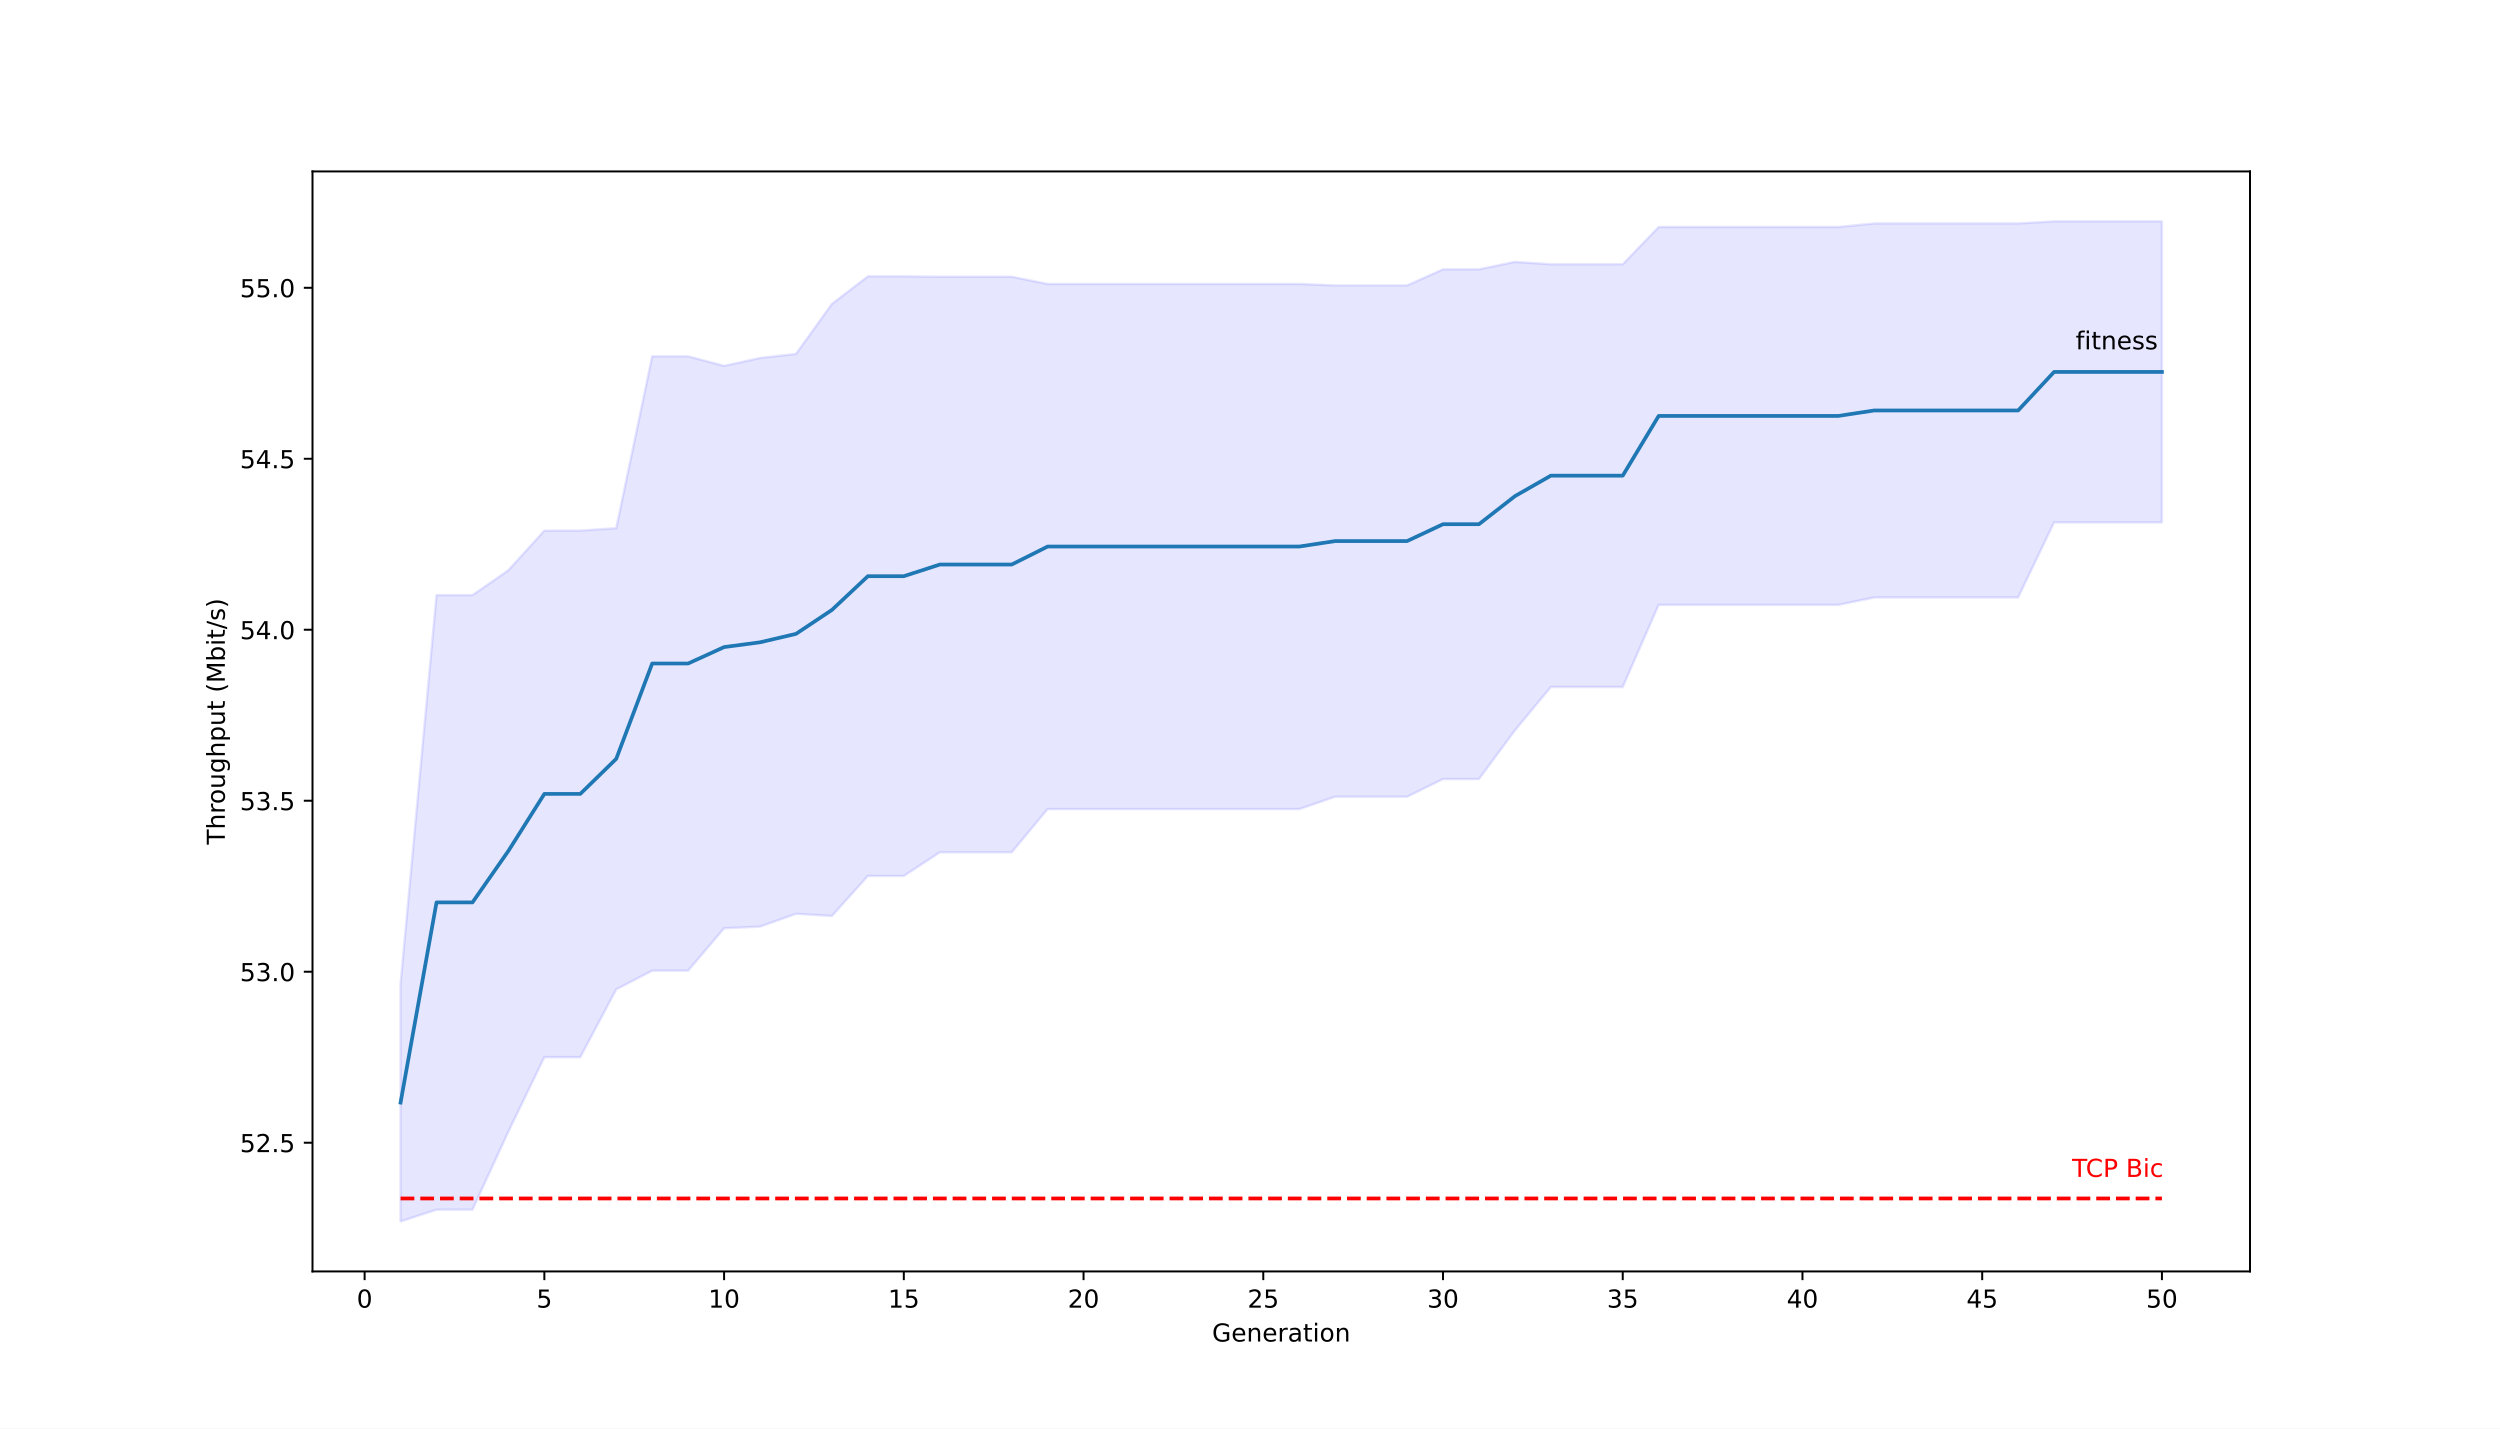
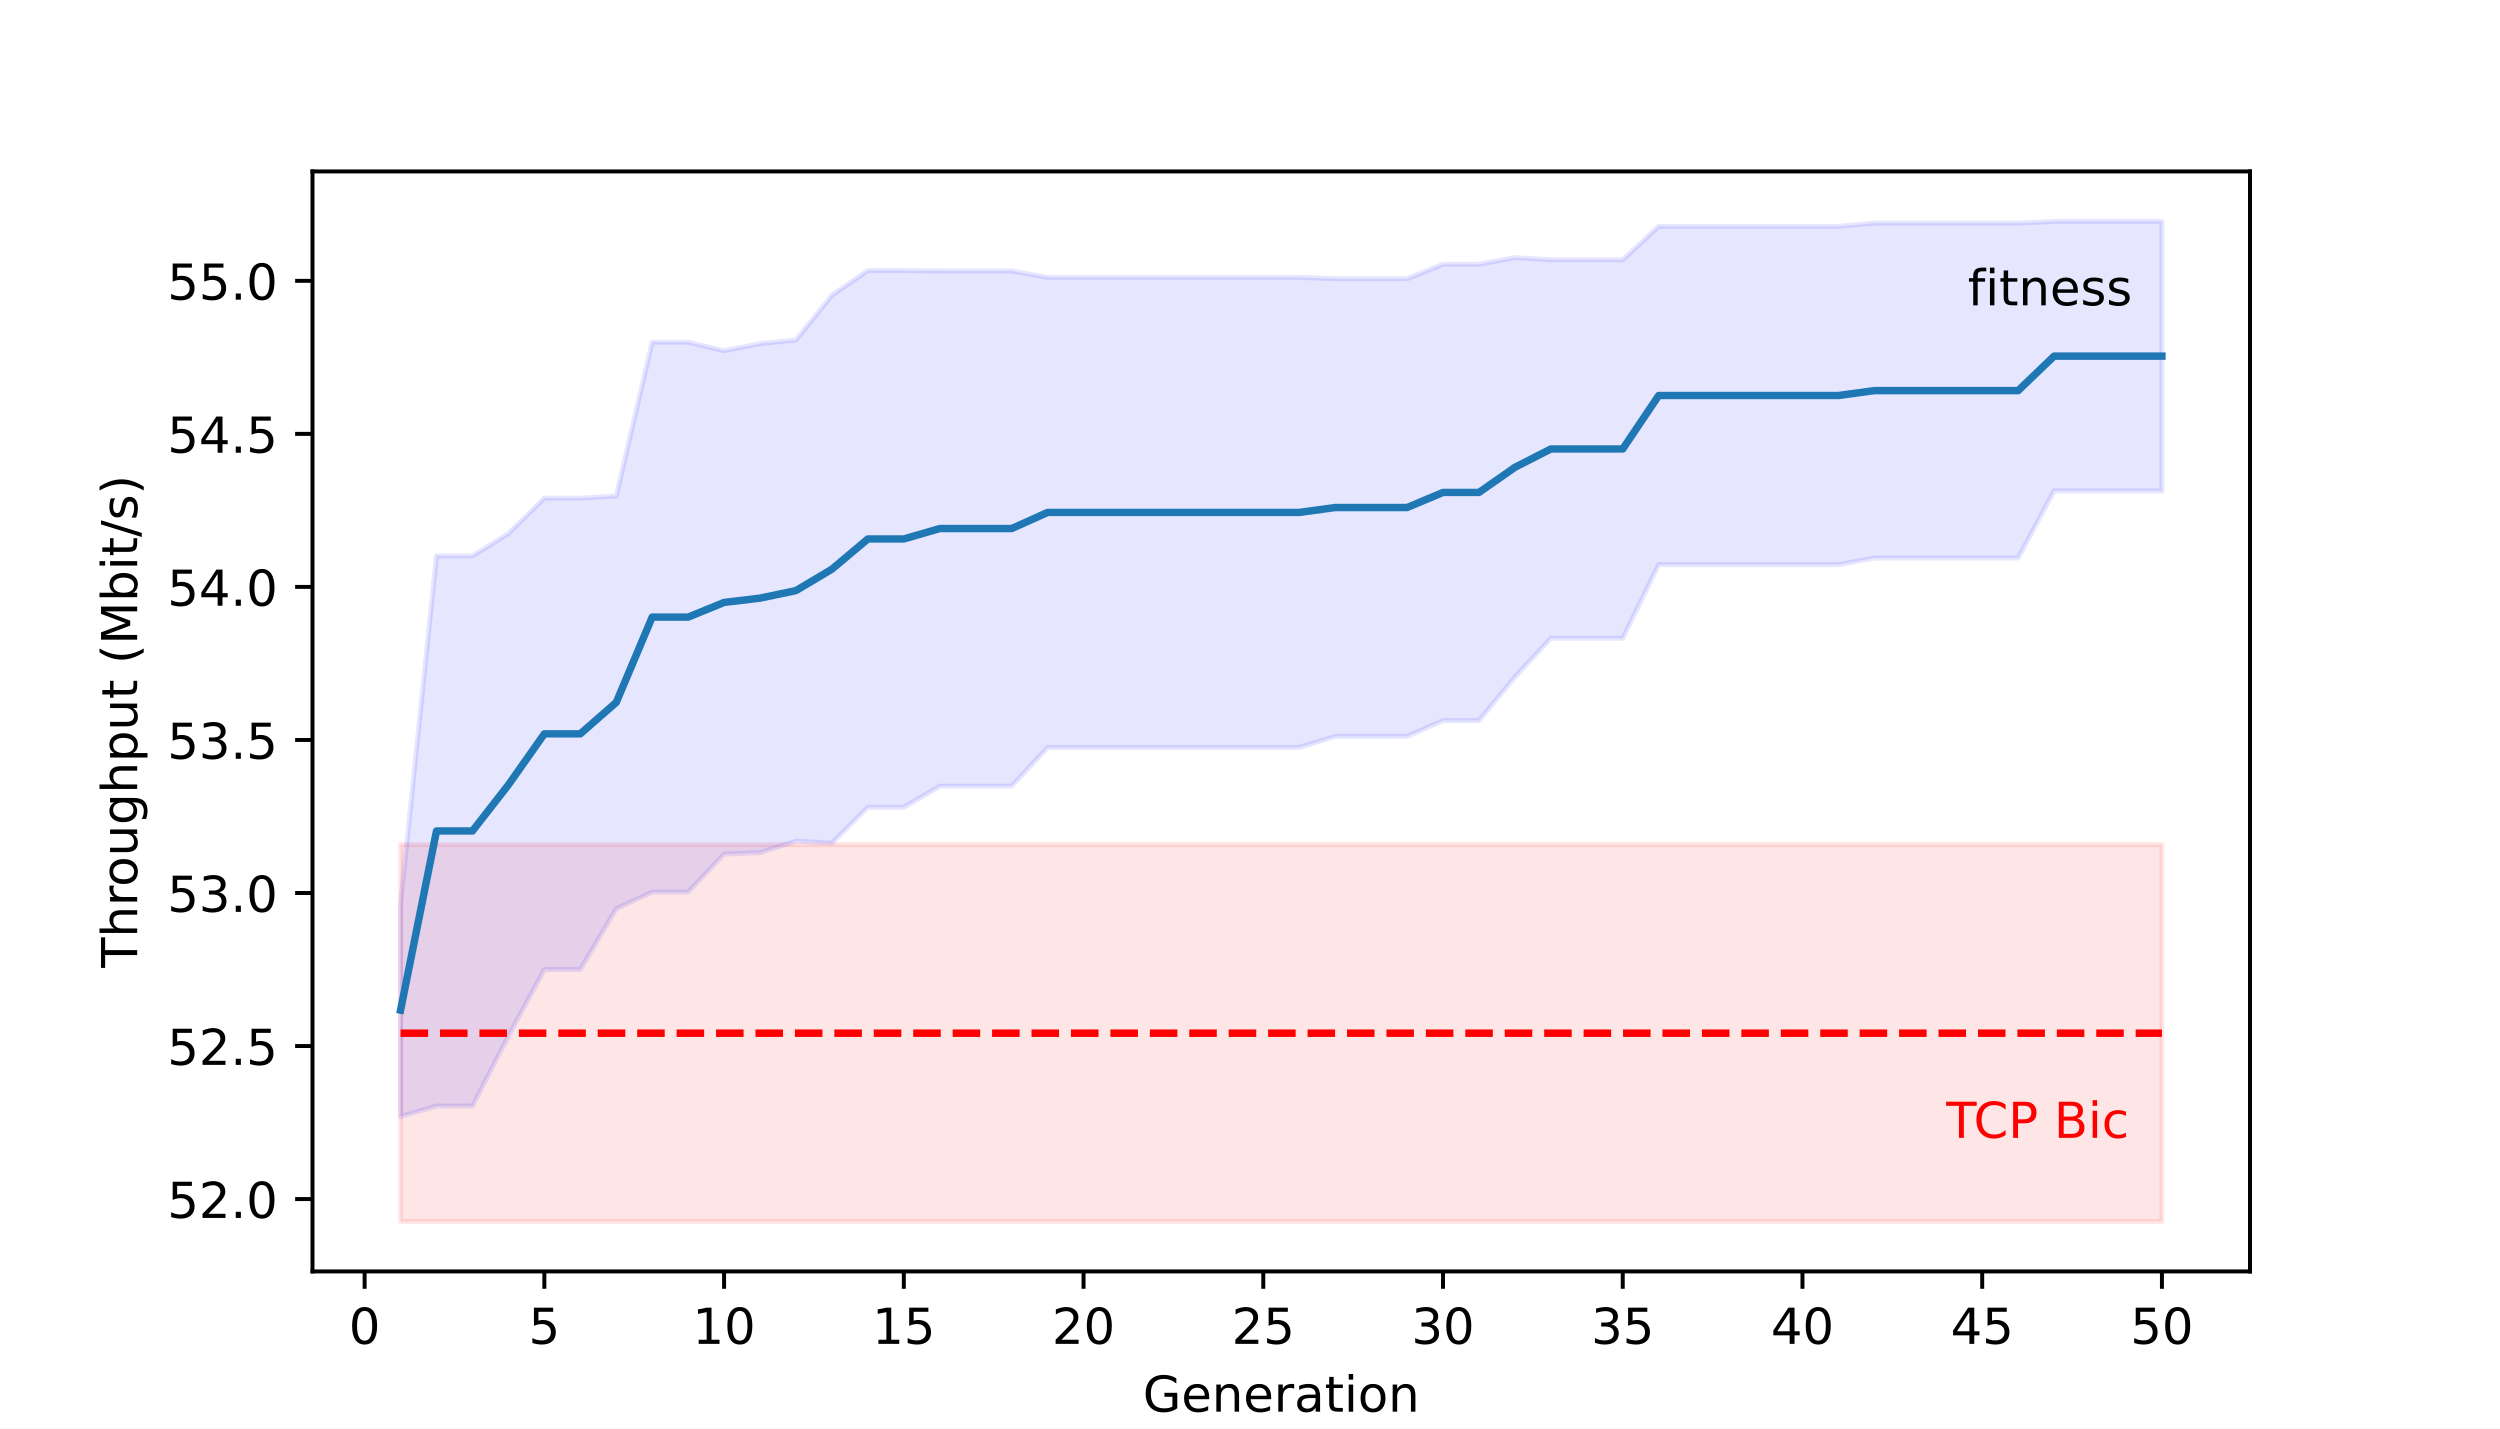
- <svg xmlns="http://www.w3.org/2000/svg" xmlns:xlink="http://www.w3.org/1999/xlink" width="1008pt" height="576pt" viewBox="0 0 1008 576" version="1.1">
+ <svg xmlns="http://www.w3.org/2000/svg" xmlns:xlink="http://www.w3.org/1999/xlink" width="504pt" height="288pt" viewBox="0 0 504 288" version="1.1">
  <defs>
    <style type="text/css">*{stroke-linejoin: round; stroke-linecap: butt}</style>
  </defs>
  <g id="figure_1">
    <g id="patch_1">
-       <path d="M 0 576  L 1008 576  L 1008 0  L 0 0  z " style="fill: #ffffff" />
+       <path d="M 0 288  L 504 288  L 504 0  L 0 0  z " style="fill: #ffffff" />
    </g>
    <g id="axes_1">
      <g id="patch_2">
-         <path d="M 126 512.64  L 907.2 512.64  L 907.2 69.12  L 126 69.12  z " style="fill: #ffffff" />
+         <path d="M 63 256.32  L 453.6 256.32  L 453.6 34.56  L 63 34.56  z " style="fill: #ffffff" />
      </g>
      <g id="PolyCollection_1">
        <defs>
-           <path id="m37cbd9c38b" d="M 161.509 -83.52  L 161.509 -179.354  L 176.003 -336.031  L 190.496 -336.031  L 204.99 -346.099  L 219.483 -362.059  L 233.977 -362.059  L 248.47 -363.025  L 262.964 -432.324  L 277.457 -432.324  L 291.951 -428.468  L 306.444 -431.661  L 320.938 -433.296  L 335.431 -453.466  L 349.925 -464.556  L 364.418 -464.556  L 378.912 -464.405  L 393.405 -464.405  L 407.899 -464.405  L 422.392 -461.503  L 436.886 -461.503  L 451.379 -461.503  L 465.873 -461.503  L 480.366 -461.503  L 494.86 -461.503  L 509.353 -461.503  L 523.847 -461.503  L 538.34 -460.911  L 552.834 -460.911  L 567.327 -460.911  L 581.821 -467.403  L 596.314 -467.403  L 610.808 -470.401  L 625.301 -469.447  L 639.795 -469.447  L 654.288 -469.447  L 668.782 -484.478  L 683.275 -484.478  L 697.769 -484.478  L 712.262 -484.478  L 726.756 -484.478  L 741.249 -484.478  L 755.743 -485.911  L 770.236 -485.911  L 784.73 -485.911  L 799.223 -485.911  L 813.717 -485.911  L 828.21 -486.72  L 842.704 -486.72  L 857.197 -486.72  L 871.691 -486.72  L 871.691 -365.367  L 871.691 -365.367  L 857.197 -365.367  L 842.704 -365.367  L 828.21 -365.367  L 813.717 -335.107  L 799.223 -335.107  L 784.73 -335.107  L 770.236 -335.107  L 755.743 -335.107  L 741.249 -332.128  L 726.756 -332.128  L 712.262 -332.128  L 697.769 -332.128  L 683.275 -332.128  L 668.782 -332.128  L 654.288 -298.992  L 639.795 -298.992  L 625.301 -298.992  L 610.808 -281.493  L 596.314 -261.878  L 581.821 -261.878  L 567.327 -254.765  L 552.834 -254.765  L 538.34 -254.765  L 523.847 -249.762  L 509.353 -249.762  L 494.86 -249.762  L 480.366 -249.762  L 465.873 -249.762  L 451.379 -249.762  L 436.886 -249.762  L 422.392 -249.762  L 407.899 -232.336  L 393.405 -232.336  L 378.912 -232.336  L 364.418 -222.809  L 349.925 -222.809  L 335.431 -206.69  L 320.938 -207.557  L 306.444 -202.389  L 291.951 -201.722  L 277.457 -184.629  L 262.964 -184.629  L 248.47 -177.083  L 233.977 -149.737  L 219.483 -149.737  L 204.99 -119.737  L 190.496 -88.256  L 176.003 -88.256  L 161.509 -83.52  z " style="stroke: #0000ff; stroke-opacity: 0.1" />
+           <path id="m8a30861be8" d="M 80.755 -41.76  L 80.755 -117.721  L 88.001 -117.721  L 95.248 -117.721  L 102.495 -117.721  L 109.742 -117.721  L 116.988 -117.721  L 124.235 -117.721  L 131.482 -117.721  L 138.729 -117.721  L 145.975 -117.721  L 153.222 -117.721  L 160.469 -117.721  L 167.716 -117.721  L 174.962 -117.721  L 182.209 -117.721  L 189.456 -117.721  L 196.703 -117.721  L 203.949 -117.721  L 211.196 -117.721  L 218.443 -117.721  L 225.69 -117.721  L 232.936 -117.721  L 240.183 -117.721  L 247.43 -117.721  L 254.677 -117.721  L 261.923 -117.721  L 269.17 -117.721  L 276.417 -117.721  L 283.664 -117.721  L 290.91 -117.721  L 298.157 -117.721  L 305.404 -117.721  L 312.651 -117.721  L 319.897 -117.721  L 327.144 -117.721  L 334.391 -117.721  L 341.638 -117.721  L 348.884 -117.721  L 356.131 -117.721  L 363.378 -117.721  L 370.625 -117.721  L 377.871 -117.721  L 385.118 -117.721  L 392.365 -117.721  L 399.612 -117.721  L 406.858 -117.721  L 414.105 -117.721  L 421.352 -117.721  L 428.599 -117.721  L 435.845 -117.721  L 435.845 -41.76  L 435.845 -41.76  L 428.599 -41.76  L 421.352 -41.76  L 414.105 -41.76  L 406.858 -41.76  L 399.612 -41.76  L 392.365 -41.76  L 385.118 -41.76  L 377.871 -41.76  L 370.625 -41.76  L 363.378 -41.76  L 356.131 -41.76  L 348.884 -41.76  L 341.638 -41.76  L 334.391 -41.76  L 327.144 -41.76  L 319.897 -41.76  L 312.651 -41.76  L 305.404 -41.76  L 298.157 -41.76  L 290.91 -41.76  L 283.664 -41.76  L 276.417 -41.76  L 269.17 -41.76  L 261.923 -41.76  L 254.677 -41.76  L 247.43 -41.76  L 240.183 -41.76  L 232.936 -41.76  L 225.69 -41.76  L 218.443 -41.76  L 211.196 -41.76  L 203.949 -41.76  L 196.703 -41.76  L 189.456 -41.76  L 182.209 -41.76  L 174.962 -41.76  L 167.716 -41.76  L 160.469 -41.76  L 153.222 -41.76  L 145.975 -41.76  L 138.729 -41.76  L 131.482 -41.76  L 124.235 -41.76  L 116.988 -41.76  L 109.742 -41.76  L 102.495 -41.76  L 95.248 -41.76  L 88.001 -41.76  L 80.755 -41.76  z " style="stroke: #ff0000; stroke-opacity: 0.1" />
        </defs>
-         <g clip-path="url(#p7715da5776)">
-           <use xlink:href="#m37cbd9c38b" x="0" y="576" style="fill: #0000ff; fill-opacity: 0.1; stroke: #0000ff; stroke-opacity: 0.1" />
+         <g clip-path="url(#p0828cb8aa3)">
+           <use xlink:href="#m8a30861be8" x="0" y="288" style="fill: #ff0000; fill-opacity: 0.1; stroke: #ff0000; stroke-opacity: 0.1" />
+         </g>
+       </g>
+       <g id="PolyCollection_2">
+         <defs>
+           <path id="m1ca73db1b0" d="M 80.755 -62.914  L 80.755 -105.803  L 88.001 -175.921  L 95.248 -175.921  L 102.495 -180.427  L 109.742 -187.57  L 116.988 -187.57  L 124.235 -188.002  L 131.482 -219.016  L 138.729 -219.016  L 145.975 -217.29  L 153.222 -218.719  L 160.469 -219.451  L 167.716 -228.478  L 174.962 -233.441  L 182.209 -233.441  L 189.456 -233.373  L 196.703 -233.373  L 203.949 -233.373  L 211.196 -232.074  L 218.443 -232.074  L 225.69 -232.074  L 232.936 -232.074  L 240.183 -232.074  L 247.43 -232.074  L 254.677 -232.074  L 261.923 -232.074  L 269.17 -231.81  L 276.417 -231.81  L 283.664 -231.81  L 290.91 -234.715  L 298.157 -234.715  L 305.404 -236.057  L 312.651 -235.63  L 319.897 -235.63  L 327.144 -235.63  L 334.391 -242.357  L 341.638 -242.357  L 348.884 -242.357  L 356.131 -242.357  L 363.378 -242.357  L 370.625 -242.357  L 377.871 -242.998  L 385.118 -242.998  L 392.365 -242.998  L 399.612 -242.998  L 406.858 -242.998  L 414.105 -243.36  L 421.352 -243.36  L 428.599 -243.36  L 435.845 -243.36  L 435.845 -189.05  L 435.845 -189.05  L 428.599 -189.05  L 421.352 -189.05  L 414.105 -189.05  L 406.858 -175.508  L 399.612 -175.508  L 392.365 -175.508  L 385.118 -175.508  L 377.871 -175.508  L 370.625 -174.174  L 363.378 -174.174  L 356.131 -174.174  L 348.884 -174.174  L 341.638 -174.174  L 334.391 -174.174  L 327.144 -159.345  L 319.897 -159.345  L 312.651 -159.345  L 305.404 -151.514  L 298.157 -142.735  L 290.91 -142.735  L 283.664 -139.552  L 276.417 -139.552  L 269.17 -139.552  L 261.923 -137.313  L 254.677 -137.313  L 247.43 -137.313  L 240.183 -137.313  L 232.936 -137.313  L 225.69 -137.313  L 218.443 -137.313  L 211.196 -137.313  L 203.949 -129.514  L 196.703 -129.514  L 189.456 -129.514  L 182.209 -125.25  L 174.962 -125.25  L 167.716 -118.037  L 160.469 -118.425  L 153.222 -116.112  L 145.975 -115.814  L 138.729 -108.164  L 131.482 -108.164  L 124.235 -104.786  L 116.988 -92.548  L 109.742 -92.548  L 102.495 -79.122  L 95.248 -65.033  L 88.001 -65.033  L 80.755 -62.914  z " style="stroke: #0000ff; stroke-opacity: 0.1" />
+         </defs>
+         <g clip-path="url(#p0828cb8aa3)">
+           <use xlink:href="#m1ca73db1b0" x="0" y="288" style="fill: #0000ff; fill-opacity: 0.1; stroke: #0000ff; stroke-opacity: 0.1" />
        </g>
      </g>
      <g id="matplotlib.axis_1">
        <g id="xtick_1">
          <g id="line2d_1">
            <defs>
-               <path id="m069696e15c" d="M 0 0  L 0 3.5  " style="stroke: #000000; stroke-width: 0.8" />
+               <path id="med12aa73ce" d="M 0 0  L 0 3.5  " style="stroke: #000000; stroke-width: 0.8" />
            </defs>
            <g>
-               <use xlink:href="#m069696e15c" x="147.016" y="512.64" style="stroke: #000000; stroke-width: 0.8" />
+               <use xlink:href="#med12aa73ce" x="73.508" y="256.32" style="stroke: #000000; stroke-width: 0.8" />
            </g>
          </g>
          <g id="text_1">
-             <g transform="translate(143.8343 527.2384)scale(0.1 -0.1)">
+             <g transform="translate(70.32654 270.9184)scale(0.1 -0.1)">
              <defs>
                <path id="DejaVuSans-30" d="M 2034 4250  Q 1547 4250 1301 3770  Q 1056 3291 1056 2328  Q 1056 1369 1301 889  Q 1547 409 2034 409  Q 2525 409 2770 889  Q 3016 1369 3016 2328  Q 3016 3291 2770 3770  Q 2525 4250 2034 4250  z M 2034 4750  Q 2819 4750 3233 4129  Q 3647 3509 3647 2328  Q 3647 1150 3233 529  Q 2819 -91 2034 -91  Q 1250 -91 836 529  Q 422 1150 422 2328  Q 422 3509 836 4129  Q 1250 4750 2034 4750  z " transform="scale(0.015625)" />
              </defs>
              <use xlink:href="#DejaVuSans-30" />
            </g>
          </g>
        </g>
        <g id="xtick_2">
          <g id="line2d_2">
            <g>
-               <use xlink:href="#m069696e15c" x="219.483" y="512.64" style="stroke: #000000; stroke-width: 0.8" />
+               <use xlink:href="#med12aa73ce" x="109.742" y="256.32" style="stroke: #000000; stroke-width: 0.8" />
            </g>
          </g>
          <g id="text_2">
-             <g transform="translate(216.3019 527.2384)scale(0.1 -0.1)">
+             <g transform="translate(106.5603 270.9184)scale(0.1 -0.1)">
              <defs>
                <path id="DejaVuSans-35" d="M 691 4666  L 3169 4666  L 3169 4134  L 1269 4134  L 1269 2991  Q 1406 3038 1543 3061  Q 1681 3084 1819 3084  Q 2600 3084 3056 2656  Q 3513 2228 3513 1497  Q 3513 744 3044 326  Q 2575 -91 1722 -91  Q 1428 -91 1123 -41  Q 819 9 494 109  L 494 744  Q 775 591 1075 516  Q 1375 441 1709 441  Q 2250 441 2565 725  Q 2881 1009 2881 1497  Q 2881 1984 2565 2268  Q 2250 2553 1709 2553  Q 1456 2553 1204 2497  Q 953 2441 691 2322  L 691 4666  z " transform="scale(0.015625)" />
              </defs>
              <use xlink:href="#DejaVuSans-35" />
            </g>
          </g>
        </g>
        <g id="xtick_3">
          <g id="line2d_3">
            <g>
-               <use xlink:href="#m069696e15c" x="291.951" y="512.64" style="stroke: #000000; stroke-width: 0.8" />
+               <use xlink:href="#med12aa73ce" x="145.975" y="256.32" style="stroke: #000000; stroke-width: 0.8" />
            </g>
          </g>
          <g id="text_3">
-             <g transform="translate(285.5881 527.2384)scale(0.1 -0.1)">
+             <g transform="translate(139.6128 270.9184)scale(0.1 -0.1)">
              <defs>
                <path id="DejaVuSans-31" d="M 794 531  L 1825 531  L 1825 4091  L 703 3866  L 703 4441  L 1819 4666  L 2450 4666  L 2450 531  L 3481 531  L 3481 0  L 794 0  L 794 531  z " transform="scale(0.015625)" />
              </defs>
              <use xlink:href="#DejaVuSans-31" />
              <use xlink:href="#DejaVuSans-30" x="63.623" />
            </g>
          </g>
        </g>
        <g id="xtick_4">
          <g id="line2d_4">
            <g>
-               <use xlink:href="#m069696e15c" x="364.418" y="512.64" style="stroke: #000000; stroke-width: 0.8" />
+               <use xlink:href="#med12aa73ce" x="182.209" y="256.32" style="stroke: #000000; stroke-width: 0.8" />
            </g>
          </g>
          <g id="text_4">
-             <g transform="translate(358.0557 527.2384)scale(0.1 -0.1)">
+             <g transform="translate(175.8466 270.9184)scale(0.1 -0.1)">
              <use xlink:href="#DejaVuSans-31" />
              <use xlink:href="#DejaVuSans-35" x="63.623" />
            </g>
          </g>
        </g>
        <g id="xtick_5">
          <g id="line2d_5">
            <g>
-               <use xlink:href="#m069696e15c" x="436.886" y="512.64" style="stroke: #000000; stroke-width: 0.8" />
+               <use xlink:href="#med12aa73ce" x="218.443" y="256.32" style="stroke: #000000; stroke-width: 0.8" />
            </g>
          </g>
          <g id="text_5">
-             <g transform="translate(430.5232 527.2384)scale(0.1 -0.1)">
+             <g transform="translate(212.0804 270.9184)scale(0.1 -0.1)">
              <defs>
                <path id="DejaVuSans-32" d="M 1228 531  L 3431 531  L 3431 0  L 469 0  L 469 531  Q 828 903 1448 1529  Q 2069 2156 2228 2338  Q 2531 2678 2651 2914  Q 2772 3150 2772 3378  Q 2772 3750 2511 3984  Q 2250 4219 1831 4219  Q 1534 4219 1204 4116  Q 875 4013 500 3803  L 500 4441  Q 881 4594 1212 4672  Q 1544 4750 1819 4750  Q 2544 4750 2975 4387  Q 3406 4025 3406 3419  Q 3406 3131 3298 2873  Q 3191 2616 2906 2266  Q 2828 2175 2409 1742  Q 1991 1309 1228 531  z " transform="scale(0.015625)" />
              </defs>
              <use xlink:href="#DejaVuSans-32" />
              <use xlink:href="#DejaVuSans-30" x="63.623" />
            </g>
          </g>
        </g>
        <g id="xtick_6">
          <g id="line2d_6">
            <g>
-               <use xlink:href="#m069696e15c" x="509.353" y="512.64" style="stroke: #000000; stroke-width: 0.8" />
+               <use xlink:href="#med12aa73ce" x="254.677" y="256.32" style="stroke: #000000; stroke-width: 0.8" />
            </g>
          </g>
          <g id="text_6">
-             <g transform="translate(502.9907 527.2384)scale(0.1 -0.1)">
+             <g transform="translate(248.3141 270.9184)scale(0.1 -0.1)">
              <use xlink:href="#DejaVuSans-32" />
              <use xlink:href="#DejaVuSans-35" x="63.623" />
            </g>
          </g>
        </g>
        <g id="xtick_7">
          <g id="line2d_7">
            <g>
-               <use xlink:href="#m069696e15c" x="581.821" y="512.64" style="stroke: #000000; stroke-width: 0.8" />
+               <use xlink:href="#med12aa73ce" x="290.91" y="256.32" style="stroke: #000000; stroke-width: 0.8" />
            </g>
          </g>
          <g id="text_7">
-             <g transform="translate(575.4583 527.2384)scale(0.1 -0.1)">
+             <g transform="translate(284.5479 270.9184)scale(0.1 -0.1)">
              <defs>
                <path id="DejaVuSans-33" d="M 2597 2516  Q 3050 2419 3304 2112  Q 3559 1806 3559 1356  Q 3559 666 3084 287  Q 2609 -91 1734 -91  Q 1441 -91 1130 -33  Q 819 25 488 141  L 488 750  Q 750 597 1062 519  Q 1375 441 1716 441  Q 2309 441 2620 675  Q 2931 909 2931 1356  Q 2931 1769 2642 2001  Q 2353 2234 1838 2234  L 1294 2234  L 1294 2753  L 1863 2753  Q 2328 2753 2575 2939  Q 2822 3125 2822 3475  Q 2822 3834 2567 4026  Q 2313 4219 1838 4219  Q 1578 4219 1281 4162  Q 984 4106 628 3988  L 628 4550  Q 988 4650 1302 4700  Q 1616 4750 1894 4750  Q 2613 4750 3031 4423  Q 3450 4097 3450 3541  Q 3450 3153 3228 2886  Q 3006 2619 2597 2516  z " transform="scale(0.015625)" />
              </defs>
              <use xlink:href="#DejaVuSans-33" />
              <use xlink:href="#DejaVuSans-30" x="63.623" />
            </g>
          </g>
        </g>
        <g id="xtick_8">
          <g id="line2d_8">
            <g>
-               <use xlink:href="#m069696e15c" x="654.288" y="512.64" style="stroke: #000000; stroke-width: 0.8" />
+               <use xlink:href="#med12aa73ce" x="327.144" y="256.32" style="stroke: #000000; stroke-width: 0.8" />
            </g>
          </g>
          <g id="text_8">
-             <g transform="translate(647.9258 527.2384)scale(0.1 -0.1)">
+             <g transform="translate(320.7817 270.9184)scale(0.1 -0.1)">
              <use xlink:href="#DejaVuSans-33" />
              <use xlink:href="#DejaVuSans-35" x="63.623" />
            </g>
          </g>
        </g>
        <g id="xtick_9">
          <g id="line2d_9">
            <g>
-               <use xlink:href="#m069696e15c" x="726.756" y="512.64" style="stroke: #000000; stroke-width: 0.8" />
+               <use xlink:href="#med12aa73ce" x="363.378" y="256.32" style="stroke: #000000; stroke-width: 0.8" />
            </g>
          </g>
          <g id="text_9">
-             <g transform="translate(720.3933 527.2384)scale(0.1 -0.1)">
+             <g transform="translate(357.0154 270.9184)scale(0.1 -0.1)">
              <defs>
                <path id="DejaVuSans-34" d="M 2419 4116  L 825 1625  L 2419 1625  L 2419 4116  z M 2253 4666  L 3047 4666  L 3047 1625  L 3713 1625  L 3713 1100  L 3047 1100  L 3047 0  L 2419 0  L 2419 1100  L 313 1100  L 313 1709  L 2253 4666  z " transform="scale(0.015625)" />
              </defs>
              <use xlink:href="#DejaVuSans-34" />
              <use xlink:href="#DejaVuSans-30" x="63.623" />
            </g>
          </g>
        </g>
        <g id="xtick_10">
          <g id="line2d_10">
            <g>
-               <use xlink:href="#m069696e15c" x="799.223" y="512.64" style="stroke: #000000; stroke-width: 0.8" />
+               <use xlink:href="#med12aa73ce" x="399.612" y="256.32" style="stroke: #000000; stroke-width: 0.8" />
            </g>
          </g>
          <g id="text_10">
-             <g transform="translate(792.8609 527.2384)scale(0.1 -0.1)">
+             <g transform="translate(393.2492 270.9184)scale(0.1 -0.1)">
              <use xlink:href="#DejaVuSans-34" />
              <use xlink:href="#DejaVuSans-35" x="63.623" />
            </g>
          </g>
        </g>
        <g id="xtick_11">
          <g id="line2d_11">
            <g>
-               <use xlink:href="#m069696e15c" x="871.691" y="512.64" style="stroke: #000000; stroke-width: 0.8" />
+               <use xlink:href="#med12aa73ce" x="435.845" y="256.32" style="stroke: #000000; stroke-width: 0.8" />
            </g>
          </g>
          <g id="text_11">
-             <g transform="translate(865.3284 527.2384)scale(0.1 -0.1)">
+             <g transform="translate(429.483 270.9184)scale(0.1 -0.1)">
              <use xlink:href="#DejaVuSans-35" />
              <use xlink:href="#DejaVuSans-30" x="63.623" />
            </g>
          </g>
        </g>
        <g id="text_12">
-           <g transform="translate(488.707 540.9166)scale(0.1 -0.1)">
+           <g transform="translate(230.407 284.5966)scale(0.1 -0.1)">
            <defs>
              <path id="DejaVuSans-47" d="M 3809 666  L 3809 1919  L 2778 1919  L 2778 2438  L 4434 2438  L 4434 434  Q 4069 175 3628 42  Q 3188 -91 2688 -91  Q 1594 -91 976 548  Q 359 1188 359 2328  Q 359 3472 976 4111  Q 1594 4750 2688 4750  Q 3144 4750 3555 4637  Q 3966 4525 4313 4306  L 4313 3634  Q 3963 3931 3569 4081  Q 3175 4231 2741 4231  Q 1884 4231 1454 3753  Q 1025 3275 1025 2328  Q 1025 1384 1454 906  Q 1884 428 2741 428  Q 3075 428 3337 486  Q 3600 544 3809 666  z " transform="scale(0.015625)" />
              <path id="DejaVuSans-65" d="M 3597 1894  L 3597 1613  L 953 1613  Q 991 1019 1311 708  Q 1631 397 2203 397  Q 2534 397 2845 478  Q 3156 559 3463 722  L 3463 178  Q 3153 47 2828 -22  Q 2503 -91 2169 -91  Q 1331 -91 842 396  Q 353 884 353 1716  Q 353 2575 817 3079  Q 1281 3584 2069 3584  Q 2775 3584 3186 3129  Q 3597 2675 3597 1894  z M 3022 2063  Q 3016 2534 2758 2815  Q 2500 3097 2075 3097  Q 1594 3097 1305 2825  Q 1016 2553 972 2059  L 3022 2063  z " transform="scale(0.015625)" />
              <path id="DejaVuSans-6e" d="M 3513 2113  L 3513 0  L 2938 0  L 2938 2094  Q 2938 2591 2744 2837  Q 2550 3084 2163 3084  Q 1697 3084 1428 2787  Q 1159 2491 1159 1978  L 1159 0  L 581 0  L 581 3500  L 1159 3500  L 1159 2956  Q 1366 3272 1645 3428  Q 1925 3584 2291 3584  Q 2894 3584 3203 3211  Q 3513 2838 3513 2113  z " transform="scale(0.015625)" />
              <path id="DejaVuSans-72" d="M 2631 2963  Q 2534 3019 2420 3045  Q 2306 3072 2169 3072  Q 1681 3072 1420 2755  Q 1159 2438 1159 1844  L 1159 0  L 581 0  L 581 3500  L 1159 3500  L 1159 2956  Q 1341 3275 1631 3429  Q 1922 3584 2338 3584  Q 2397 3584 2469 3576  Q 2541 3569 2628 3553  L 2631 2963  z " transform="scale(0.015625)" />
              <path id="DejaVuSans-61" d="M 2194 1759  Q 1497 1759 1228 1600  Q 959 1441 959 1056  Q 959 750 1161 570  Q 1363 391 1709 391  Q 2188 391 2477 730  Q 2766 1069 2766 1631  L 2766 1759  L 2194 1759  z M 3341 1997  L 3341 0  L 2766 0  L 2766 531  Q 2569 213 2275 61  Q 1981 -91 1556 -91  Q 1019 -91 701 211  Q 384 513 384 1019  Q 384 1609 779 1909  Q 1175 2209 1959 2209  L 2766 2209  L 2766 2266  Q 2766 2663 2505 2880  Q 2244 3097 1772 3097  Q 1472 3097 1187 3025  Q 903 2953 641 2809  L 641 3341  Q 956 3463 1253 3523  Q 1550 3584 1831 3584  Q 2591 3584 2966 3190  Q 3341 2797 3341 1997  z " transform="scale(0.015625)" />
              <path id="DejaVuSans-74" d="M 1172 4494  L 1172 3500  L 2356 3500  L 2356 3053  L 1172 3053  L 1172 1153  Q 1172 725 1289 603  Q 1406 481 1766 481  L 2356 481  L 2356 0  L 1766 0  Q 1100 0 847 248  Q 594 497 594 1153  L 594 3053  L 172 3053  L 172 3500  L 594 3500  L 594 4494  L 1172 4494  z " transform="scale(0.015625)" />
              <path id="DejaVuSans-69" d="M 603 3500  L 1178 3500  L 1178 0  L 603 0  L 603 3500  z M 603 4863  L 1178 4863  L 1178 4134  L 603 4134  L 603 4863  z " transform="scale(0.015625)" />
              <path id="DejaVuSans-6f" d="M 1959 3097  Q 1497 3097 1228 2736  Q 959 2375 959 1747  Q 959 1119 1226 758  Q 1494 397 1959 397  Q 2419 397 2687 759  Q 2956 1122 2956 1747  Q 2956 2369 2687 2733  Q 2419 3097 1959 3097  z M 1959 3584  Q 2709 3584 3137 3096  Q 3566 2609 3566 1747  Q 3566 888 3137 398  Q 2709 -91 1959 -91  Q 1206 -91 779 398  Q 353 888 353 1747  Q 353 2609 779 3096  Q 1206 3584 1959 3584  z " transform="scale(0.015625)" />
            </defs>
            <use xlink:href="#DejaVuSans-47" />
            <use xlink:href="#DejaVuSans-65" x="77.49" />
            <use xlink:href="#DejaVuSans-6e" x="139.014" />
            <use xlink:href="#DejaVuSans-65" x="202.393" />
            <use xlink:href="#DejaVuSans-72" x="263.916" />
            <use xlink:href="#DejaVuSans-61" x="305.029" />
            <use xlink:href="#DejaVuSans-74" x="366.309" />
            <use xlink:href="#DejaVuSans-69" x="405.518" />
            <use xlink:href="#DejaVuSans-6f" x="433.301" />
            <use xlink:href="#DejaVuSans-6e" x="494.482" />
          </g>
        </g>
      </g>
      <g id="matplotlib.axis_2">
        <g id="ytick_1">
          <g id="line2d_12">
            <defs>
-               <path id="me06bc51f25" d="M 0 0  L -3.5 0  " style="stroke: #000000; stroke-width: 0.8" />
+               <path id="m0fc00c4a3e" d="M 0 0  L -3.5 0  " style="stroke: #000000; stroke-width: 0.8" />
            </defs>
            <g>
-               <use xlink:href="#me06bc51f25" x="126" y="460.741" style="stroke: #000000; stroke-width: 0.8" />
+               <use xlink:href="#m0fc00c4a3e" x="63" y="241.735" style="stroke: #000000; stroke-width: 0.8" />
            </g>
          </g>
          <g id="text_13">
-             <g transform="translate(96.73438 464.5403)scale(0.1 -0.1)">
+             <g transform="translate(33.73438 245.5346)scale(0.1 -0.1)">
              <defs>
                <path id="DejaVuSans-2e" d="M 684 794  L 1344 794  L 1344 0  L 684 0  L 684 794  z " transform="scale(0.015625)" />
              </defs>
              <use xlink:href="#DejaVuSans-35" />
              <use xlink:href="#DejaVuSans-32" x="63.623" />
              <use xlink:href="#DejaVuSans-2e" x="127.246" />
-               <use xlink:href="#DejaVuSans-35" x="159.033" />
+               <use xlink:href="#DejaVuSans-30" x="159.033" />
            </g>
          </g>
        </g>
        <g id="ytick_2">
          <g id="line2d_13">
            <g>
-               <use xlink:href="#me06bc51f25" x="126" y="391.8" style="stroke: #000000; stroke-width: 0.8" />
+               <use xlink:href="#m0fc00c4a3e" x="63" y="210.882" style="stroke: #000000; stroke-width: 0.8" />
            </g>
          </g>
          <g id="text_14">
-             <g transform="translate(96.73438 395.5996)scale(0.1 -0.1)">
-               <use xlink:href="#DejaVuSans-35" />
-               <use xlink:href="#DejaVuSans-33" x="63.623" />
-               <use xlink:href="#DejaVuSans-2e" x="127.246" />
-               <use xlink:href="#DejaVuSans-30" x="159.033" />
+             <g transform="translate(33.73438 214.6812)scale(0.1 -0.1)">
+               <use xlink:href="#DejaVuSans-35" />
+               <use xlink:href="#DejaVuSans-32" x="63.623" />
+               <use xlink:href="#DejaVuSans-2e" x="127.246" />
+               <use xlink:href="#DejaVuSans-35" x="159.033" />
            </g>
          </g>
        </g>
        <g id="ytick_3">
          <g id="line2d_14">
            <g>
-               <use xlink:href="#me06bc51f25" x="126" y="322.86" style="stroke: #000000; stroke-width: 0.8" />
+               <use xlink:href="#m0fc00c4a3e" x="63" y="180.029" style="stroke: #000000; stroke-width: 0.8" />
            </g>
          </g>
          <g id="text_15">
-             <g transform="translate(96.73438 326.6588)scale(0.1 -0.1)">
+             <g transform="translate(33.73438 183.8278)scale(0.1 -0.1)">
              <use xlink:href="#DejaVuSans-35" />
              <use xlink:href="#DejaVuSans-33" x="63.623" />
              <use xlink:href="#DejaVuSans-2e" x="127.246" />
-               <use xlink:href="#DejaVuSans-35" x="159.033" />
+               <use xlink:href="#DejaVuSans-30" x="159.033" />
            </g>
          </g>
        </g>
        <g id="ytick_4">
          <g id="line2d_15">
            <g>
-               <use xlink:href="#me06bc51f25" x="126" y="253.919" style="stroke: #000000; stroke-width: 0.8" />
+               <use xlink:href="#m0fc00c4a3e" x="63" y="149.175" style="stroke: #000000; stroke-width: 0.8" />
            </g>
          </g>
          <g id="text_16">
-             <g transform="translate(96.73438 257.7181)scale(0.1 -0.1)">
-               <use xlink:href="#DejaVuSans-35" />
-               <use xlink:href="#DejaVuSans-34" x="63.623" />
-               <use xlink:href="#DejaVuSans-2e" x="127.246" />
-               <use xlink:href="#DejaVuSans-30" x="159.033" />
+             <g transform="translate(33.73438 152.9744)scale(0.1 -0.1)">
+               <use xlink:href="#DejaVuSans-35" />
+               <use xlink:href="#DejaVuSans-33" x="63.623" />
+               <use xlink:href="#DejaVuSans-2e" x="127.246" />
+               <use xlink:href="#DejaVuSans-35" x="159.033" />
            </g>
          </g>
        </g>
        <g id="ytick_5">
          <g id="line2d_16">
            <g>
-               <use xlink:href="#me06bc51f25" x="126" y="184.978" style="stroke: #000000; stroke-width: 0.8" />
+               <use xlink:href="#m0fc00c4a3e" x="63" y="118.322" style="stroke: #000000; stroke-width: 0.8" />
            </g>
          </g>
          <g id="text_17">
-             <g transform="translate(96.73438 188.7774)scale(0.1 -0.1)">
+             <g transform="translate(33.73438 122.121)scale(0.1 -0.1)">
              <use xlink:href="#DejaVuSans-35" />
              <use xlink:href="#DejaVuSans-34" x="63.623" />
              <use xlink:href="#DejaVuSans-2e" x="127.246" />
-               <use xlink:href="#DejaVuSans-35" x="159.033" />
+               <use xlink:href="#DejaVuSans-30" x="159.033" />
            </g>
          </g>
        </g>
        <g id="ytick_6">
          <g id="line2d_17">
            <g>
-               <use xlink:href="#me06bc51f25" x="126" y="116.037" style="stroke: #000000; stroke-width: 0.8" />
+               <use xlink:href="#m0fc00c4a3e" x="63" y="87.468" style="stroke: #000000; stroke-width: 0.8" />
            </g>
          </g>
          <g id="text_18">
-             <g transform="translate(96.73438 119.8367)scale(0.1 -0.1)">
+             <g transform="translate(33.73438 91.26754)scale(0.1 -0.1)">
+               <use xlink:href="#DejaVuSans-35" />
+               <use xlink:href="#DejaVuSans-34" x="63.623" />
+               <use xlink:href="#DejaVuSans-2e" x="127.246" />
+               <use xlink:href="#DejaVuSans-35" x="159.033" />
+             </g>
+           </g>
+         </g>
+         <g id="ytick_7">
+           <g id="line2d_18">
+             <g>
+               <use xlink:href="#m0fc00c4a3e" x="63" y="56.615" style="stroke: #000000; stroke-width: 0.8" />
+             </g>
+           </g>
+           <g id="text_19">
+             <g transform="translate(33.73438 60.41412)scale(0.1 -0.1)">
              <use xlink:href="#DejaVuSans-35" />
              <use xlink:href="#DejaVuSans-35" x="63.623" />
              <use xlink:href="#DejaVuSans-2e" x="127.246" />
              <use xlink:href="#DejaVuSans-30" x="159.033" />
            </g>
          </g>
        </g>
-         <g id="text_19">
-           <g transform="translate(90.65469 340.537)rotate(-90)scale(0.1 -0.1)">
+         <g id="text_20">
+           <g transform="translate(27.65469 195.097)rotate(-90)scale(0.1 -0.1)">
            <defs>
              <path id="DejaVuSans-54" d="M -19 4666  L 3928 4666  L 3928 4134  L 2272 4134  L 2272 0  L 1638 0  L 1638 4134  L -19 4134  L -19 4666  z " transform="scale(0.015625)" />
              <path id="DejaVuSans-68" d="M 3513 2113  L 3513 0  L 2938 0  L 2938 2094  Q 2938 2591 2744 2837  Q 2550 3084 2163 3084  Q 1697 3084 1428 2787  Q 1159 2491 1159 1978  L 1159 0  L 581 0  L 581 4863  L 1159 4863  L 1159 2956  Q 1366 3272 1645 3428  Q 1925 3584 2291 3584  Q 2894 3584 3203 3211  Q 3513 2838 3513 2113  z " transform="scale(0.015625)" />
              <path id="DejaVuSans-75" d="M 544 1381  L 544 3500  L 1119 3500  L 1119 1403  Q 1119 906 1312 657  Q 1506 409 1894 409  Q 2359 409 2629 706  Q 2900 1003 2900 1516  L 2900 3500  L 3475 3500  L 3475 0  L 2900 0  L 2900 538  Q 2691 219 2414 64  Q 2138 -91 1772 -91  Q 1169 -91 856 284  Q 544 659 544 1381  z M 1991 3584  L 1991 3584  z " transform="scale(0.015625)" />
              <path id="DejaVuSans-67" d="M 2906 1791  Q 2906 2416 2648 2759  Q 2391 3103 1925 3103  Q 1463 3103 1205 2759  Q 947 2416 947 1791  Q 947 1169 1205 825  Q 1463 481 1925 481  Q 2391 481 2648 825  Q 2906 1169 2906 1791  z M 3481 434  Q 3481 -459 3084 -895  Q 2688 -1331 1869 -1331  Q 1566 -1331 1297 -1286  Q 1028 -1241 775 -1147  L 775 -588  Q 1028 -725 1275 -790  Q 1522 -856 1778 -856  Q 2344 -856 2625 -561  Q 2906 -266 2906 331  L 2906 616  Q 2728 306 2450 153  Q 2172 0 1784 0  Q 1141 0 747 490  Q 353 981 353 1791  Q 353 2603 747 3093  Q 1141 3584 1784 3584  Q 2172 3584 2450 3431  Q 2728 3278 2906 2969  L 2906 3500  L 3481 3500  L 3481 434  z " transform="scale(0.015625)" />
              <path id="DejaVuSans-70" d="M 1159 525  L 1159 -1331  L 581 -1331  L 581 3500  L 1159 3500  L 1159 2969  Q 1341 3281 1617 3432  Q 1894 3584 2278 3584  Q 2916 3584 3314 3078  Q 3713 2572 3713 1747  Q 3713 922 3314 415  Q 2916 -91 2278 -91  Q 1894 -91 1617 61  Q 1341 213 1159 525  z M 3116 1747  Q 3116 2381 2855 2742  Q 2594 3103 2138 3103  Q 1681 3103 1420 2742  Q 1159 2381 1159 1747  Q 1159 1113 1420 752  Q 1681 391 2138 391  Q 2594 391 2855 752  Q 3116 1113 3116 1747  z " transform="scale(0.015625)" />
              <path id="DejaVuSans-20" transform="scale(0.015625)" />
              <path id="DejaVuSans-28" d="M 1984 4856  Q 1566 4138 1362 3434  Q 1159 2731 1159 2009  Q 1159 1288 1364 580  Q 1569 -128 1984 -844  L 1484 -844  Q 1016 -109 783 600  Q 550 1309 550 2009  Q 550 2706 781 3412  Q 1013 4119 1484 4856  L 1984 4856  z " transform="scale(0.015625)" />
              <path id="DejaVuSans-4d" d="M 628 4666  L 1569 4666  L 2759 1491  L 3956 4666  L 4897 4666  L 4897 0  L 4281 0  L 4281 4097  L 3078 897  L 2444 897  L 1241 4097  L 1241 0  L 628 0  L 628 4666  z " transform="scale(0.015625)" />
              <path id="DejaVuSans-62" d="M 3116 1747  Q 3116 2381 2855 2742  Q 2594 3103 2138 3103  Q 1681 3103 1420 2742  Q 1159 2381 1159 1747  Q 1159 1113 1420 752  Q 1681 391 2138 391  Q 2594 391 2855 752  Q 3116 1113 3116 1747  z M 1159 2969  Q 1341 3281 1617 3432  Q 1894 3584 2278 3584  Q 2916 3584 3314 3078  Q 3713 2572 3713 1747  Q 3713 922 3314 415  Q 2916 -91 2278 -91  Q 1894 -91 1617 61  Q 1341 213 1159 525  L 1159 0  L 581 0  L 581 4863  L 1159 4863  L 1159 2969  z " transform="scale(0.015625)" />
              <path id="DejaVuSans-2f" d="M 1625 4666  L 2156 4666  L 531 -594  L 0 -594  L 1625 4666  z " transform="scale(0.015625)" />
              <path id="DejaVuSans-73" d="M 2834 3397  L 2834 2853  Q 2591 2978 2328 3040  Q 2066 3103 1784 3103  Q 1356 3103 1142 2972  Q 928 2841 928 2578  Q 928 2378 1081 2264  Q 1234 2150 1697 2047  L 1894 2003  Q 2506 1872 2764 1633  Q 3022 1394 3022 966  Q 3022 478 2636 193  Q 2250 -91 1575 -91  Q 1294 -91 989 -36  Q 684 19 347 128  L 347 722  Q 666 556 975 473  Q 1284 391 1588 391  Q 1994 391 2212 530  Q 2431 669 2431 922  Q 2431 1156 2273 1281  Q 2116 1406 1581 1522  L 1381 1569  Q 847 1681 609 1914  Q 372 2147 372 2553  Q 372 3047 722 3315  Q 1072 3584 1716 3584  Q 2034 3584 2315 3537  Q 2597 3491 2834 3397  z " transform="scale(0.015625)" />
              <path id="DejaVuSans-29" d="M 513 4856  L 1013 4856  Q 1481 4119 1714 3412  Q 1947 2706 1947 2009  Q 1947 1309 1714 600  Q 1481 -109 1013 -844  L 513 -844  Q 928 -128 1133 580  Q 1338 1288 1338 2009  Q 1338 2731 1133 3434  Q 928 4138 513 4856  z " transform="scale(0.015625)" />
            </defs>
            <use xlink:href="#DejaVuSans-54" />
            <use xlink:href="#DejaVuSans-68" x="61.084" />
            <use xlink:href="#DejaVuSans-72" x="124.463" />
            <use xlink:href="#DejaVuSans-6f" x="163.326" />
            <use xlink:href="#DejaVuSans-75" x="224.508" />
            <use xlink:href="#DejaVuSans-67" x="287.887" />
            <use xlink:href="#DejaVuSans-68" x="351.363" />
            <use xlink:href="#DejaVuSans-70" x="414.742" />
            <use xlink:href="#DejaVuSans-75" x="478.219" />
            <use xlink:href="#DejaVuSans-74" x="541.598" />
            <use xlink:href="#DejaVuSans-20" x="580.807" />
            <use xlink:href="#DejaVuSans-28" x="612.594" />
            <use xlink:href="#DejaVuSans-4d" x="651.607" />
            <use xlink:href="#DejaVuSans-62" x="737.887" />
            <use xlink:href="#DejaVuSans-69" x="801.363" />
            <use xlink:href="#DejaVuSans-74" x="829.146" />
            <use xlink:href="#DejaVuSans-2f" x="868.355" />
            <use xlink:href="#DejaVuSans-73" x="902.047" />
            <use xlink:href="#DejaVuSans-29" x="954.146" />
          </g>
        </g>
      </g>
-       <g id="line2d_18">
-         <path d="M 161.509 483.216  L 176.003 483.216  L 190.496 483.216  L 204.99 483.216  L 219.483 483.216  L 233.977 483.216  L 248.47 483.216  L 262.964 483.216  L 277.457 483.216  L 291.951 483.216  L 306.444 483.216  L 320.938 483.216  L 335.431 483.216  L 349.925 483.216  L 364.418 483.216  L 378.912 483.216  L 393.405 483.216  L 407.899 483.216  L 422.392 483.216  L 436.886 483.216  L 451.379 483.216  L 465.873 483.216  L 480.366 483.216  L 494.86 483.216  L 509.353 483.216  L 523.847 483.216  L 538.34 483.216  L 552.834 483.216  L 567.327 483.216  L 581.821 483.216  L 596.314 483.216  L 610.808 483.216  L 625.301 483.216  L 639.795 483.216  L 654.288 483.216  L 668.782 483.216  L 683.275 483.216  L 697.769 483.216  L 712.262 483.216  L 726.756 483.216  L 741.249 483.216  L 755.743 483.216  L 770.236 483.216  L 784.73 483.216  L 799.223 483.216  L 813.717 483.216  L 828.21 483.216  L 842.704 483.216  L 857.197 483.216  L 871.691 483.216  " clip-path="url(#p7715da5776)" style="fill: none; stroke-dasharray: 5.55,2.4; stroke-dashoffset: 0; stroke: #ff0000; stroke-width: 1.5" />
-       </g>
      <g id="line2d_19">
-         <path d="M 161.509 444.563  L 176.003 363.856  L 190.496 363.856  L 204.99 343.082  L 219.483 320.102  L 233.977 320.102  L 248.47 305.946  L 262.964 267.523  L 277.457 267.523  L 291.951 260.905  L 306.444 258.975  L 320.938 255.573  L 335.431 245.922  L 349.925 232.317  L 364.418 232.317  L 378.912 227.63  L 393.405 227.63  L 407.899 227.63  L 422.392 220.368  L 436.886 220.368  L 451.379 220.368  L 465.873 220.368  L 480.366 220.368  L 494.86 220.368  L 509.353 220.368  L 523.847 220.368  L 538.34 218.162  L 552.834 218.162  L 567.327 218.162  L 581.821 211.359  L 596.314 211.359  L 610.808 200.053  L 625.301 191.78  L 639.795 191.78  L 654.288 191.78  L 668.782 167.697  L 683.275 167.697  L 697.769 167.697  L 712.262 167.697  L 726.756 167.697  L 741.249 167.697  L 755.743 165.491  L 770.236 165.491  L 784.73 165.491  L 799.223 165.491  L 813.717 165.491  L 828.21 149.956  L 842.704 149.956  L 857.197 149.956  L 871.691 149.956  " clip-path="url(#p7715da5776)" style="fill: none; stroke: #1f77b4; stroke-width: 1.5; stroke-linecap: square" />
+         <path d="M 80.755 208.29  L 88.001 208.29  L 95.248 208.29  L 102.495 208.29  L 109.742 208.29  L 116.988 208.29  L 124.235 208.29  L 131.482 208.29  L 138.729 208.29  L 145.975 208.29  L 153.222 208.29  L 160.469 208.29  L 167.716 208.29  L 174.962 208.29  L 182.209 208.29  L 189.456 208.29  L 196.703 208.29  L 203.949 208.29  L 211.196 208.29  L 218.443 208.29  L 225.69 208.29  L 232.936 208.29  L 240.183 208.29  L 247.43 208.29  L 254.677 208.29  L 261.923 208.29  L 269.17 208.29  L 276.417 208.29  L 283.664 208.29  L 290.91 208.29  L 298.157 208.29  L 305.404 208.29  L 312.651 208.29  L 319.897 208.29  L 327.144 208.29  L 334.391 208.29  L 341.638 208.29  L 348.884 208.29  L 356.131 208.29  L 363.378 208.29  L 370.625 208.29  L 377.871 208.29  L 385.118 208.29  L 392.365 208.29  L 399.612 208.29  L 406.858 208.29  L 414.105 208.29  L 421.352 208.29  L 428.599 208.29  L 435.845 208.29  " clip-path="url(#p0828cb8aa3)" style="fill: none; stroke-dasharray: 5.55,2.4; stroke-dashoffset: 0; stroke: #ff0000; stroke-width: 1.5" />
+       </g>
+       <g id="line2d_20">
+         <path d="M 80.755 203.642  L 88.001 167.523  L 95.248 167.523  L 102.495 158.225  L 109.742 147.941  L 116.988 147.941  L 124.235 141.606  L 131.482 124.41  L 138.729 124.41  L 145.975 121.448  L 153.222 120.584  L 160.469 119.062  L 167.716 114.743  L 174.962 108.654  L 182.209 108.654  L 189.456 106.556  L 196.703 106.556  L 203.949 106.556  L 211.196 103.306  L 218.443 103.306  L 225.69 103.306  L 232.936 103.306  L 240.183 103.306  L 247.43 103.306  L 254.677 103.306  L 261.923 103.306  L 269.17 102.319  L 276.417 102.319  L 283.664 102.319  L 290.91 99.275  L 298.157 99.275  L 305.404 94.215  L 312.651 90.513  L 319.897 90.513  L 327.144 90.513  L 334.391 79.734  L 341.638 79.734  L 348.884 79.734  L 356.131 79.734  L 363.378 79.734  L 370.625 79.734  L 377.871 78.747  L 385.118 78.747  L 392.365 78.747  L 399.612 78.747  L 406.858 78.747  L 414.105 71.795  L 421.352 71.795  L 428.599 71.795  L 435.845 71.795  " clip-path="url(#p0828cb8aa3)" style="fill: none; stroke: #1f77b4; stroke-width: 1.5; stroke-linecap: square" />
      </g>
      <g id="patch_3">
-         <path d="M 126 512.64  L 126 69.12  " style="fill: none; stroke: #000000; stroke-width: 0.8; stroke-linejoin: miter; stroke-linecap: square" />
+         <path d="M 63 256.32  L 63 34.56  " style="fill: none; stroke: #000000; stroke-width: 0.8; stroke-linejoin: miter; stroke-linecap: square" />
      </g>
      <g id="patch_4">
-         <path d="M 907.2 512.64  L 907.2 69.12  " style="fill: none; stroke: #000000; stroke-width: 0.8; stroke-linejoin: miter; stroke-linecap: square" />
+         <path d="M 453.6 256.32  L 453.6 34.56  " style="fill: none; stroke: #000000; stroke-width: 0.8; stroke-linejoin: miter; stroke-linecap: square" />
      </g>
      <g id="patch_5">
-         <path d="M 126 512.64  L 907.2 512.64  " style="fill: none; stroke: #000000; stroke-width: 0.8; stroke-linejoin: miter; stroke-linecap: square" />
+         <path d="M 63 256.32  L 453.6 256.32  " style="fill: none; stroke: #000000; stroke-width: 0.8; stroke-linejoin: miter; stroke-linecap: square" />
      </g>
      <g id="patch_6">
-         <path d="M 126 69.12  L 907.2 69.12  " style="fill: none; stroke: #000000; stroke-width: 0.8; stroke-linejoin: miter; stroke-linecap: square" />
-       </g>
-       <g id="text_20">
-         <g transform="translate(836.9065 140.8561)scale(0.1 -0.1)">
+         <path d="M 63 34.56  L 453.6 34.56  " style="fill: none; stroke: #000000; stroke-width: 0.8; stroke-linejoin: miter; stroke-linecap: square" />
+       </g>
+       <g id="text_21">
+         <g transform="translate(396.713 61.55145)scale(0.1 -0.1)">
          <defs>
            <path id="DejaVuSans-66" d="M 2375 4863  L 2375 4384  L 1825 4384  Q 1516 4384 1395 4259  Q 1275 4134 1275 3809  L 1275 3500  L 2222 3500  L 2222 3053  L 1275 3053  L 1275 0  L 697 0  L 697 3053  L 147 3053  L 147 3500  L 697 3500  L 697 3744  Q 697 4328 969 4595  Q 1241 4863 1831 4863  L 2375 4863  z " transform="scale(0.015625)" />
          </defs>
          <use xlink:href="#DejaVuSans-66" />
          <use xlink:href="#DejaVuSans-69" x="35.205" />
          <use xlink:href="#DejaVuSans-74" x="62.988" />
          <use xlink:href="#DejaVuSans-6e" x="102.197" />
          <use xlink:href="#DejaVuSans-65" x="165.576" />
          <use xlink:href="#DejaVuSans-73" x="227.1" />
          <use xlink:href="#DejaVuSans-73" x="279.199" />
        </g>
      </g>
-       <g id="text_21">
-         <g style="fill: #ff0000" transform="translate(835.4571 474.5292)scale(0.1 -0.1)">
+       <g id="text_22">
+         <g style="fill: #ff0000" transform="translate(392.3649 229.394)scale(0.1 -0.1)">
          <defs>
            <path id="DejaVuSans-43" d="M 4122 4306  L 4122 3641  Q 3803 3938 3442 4084  Q 3081 4231 2675 4231  Q 1875 4231 1450 3742  Q 1025 3253 1025 2328  Q 1025 1406 1450 917  Q 1875 428 2675 428  Q 3081 428 3442 575  Q 3803 722 4122 1019  L 4122 359  Q 3791 134 3420 21  Q 3050 -91 2638 -91  Q 1578 -91 968 557  Q 359 1206 359 2328  Q 359 3453 968 4101  Q 1578 4750 2638 4750  Q 3056 4750 3426 4639  Q 3797 4528 4122 4306  z " transform="scale(0.015625)" />
            <path id="DejaVuSans-50" d="M 1259 4147  L 1259 2394  L 2053 2394  Q 2494 2394 2734 2622  Q 2975 2850 2975 3272  Q 2975 3691 2734 3919  Q 2494 4147 2053 4147  L 1259 4147  z M 628 4666  L 2053 4666  Q 2838 4666 3239 4311  Q 3641 3956 3641 3272  Q 3641 2581 3239 2228  Q 2838 1875 2053 1875  L 1259 1875  L 1259 0  L 628 0  L 628 4666  z " transform="scale(0.015625)" />
            <path id="DejaVuSans-42" d="M 1259 2228  L 1259 519  L 2272 519  Q 2781 519 3026 730  Q 3272 941 3272 1375  Q 3272 1813 3026 2020  Q 2781 2228 2272 2228  L 1259 2228  z M 1259 4147  L 1259 2741  L 2194 2741  Q 2656 2741 2882 2914  Q 3109 3088 3109 3444  Q 3109 3797 2882 3972  Q 2656 4147 2194 4147  L 1259 4147  z M 628 4666  L 2241 4666  Q 2963 4666 3353 4366  Q 3744 4066 3744 3513  Q 3744 3084 3544 2831  Q 3344 2578 2956 2516  Q 3422 2416 3680 2098  Q 3938 1781 3938 1306  Q 3938 681 3513 340  Q 3088 0 2303 0  L 628 0  L 628 4666  z " transform="scale(0.015625)" />
            <path id="DejaVuSans-63" d="M 3122 3366  L 3122 2828  Q 2878 2963 2633 3030  Q 2388 3097 2138 3097  Q 1578 3097 1268 2742  Q 959 2388 959 1747  Q 959 1106 1268 751  Q 1578 397 2138 397  Q 2388 397 2633 464  Q 2878 531 3122 666  L 3122 134  Q 2881 22 2623 -34  Q 2366 -91 2075 -91  Q 1284 -91 818 406  Q 353 903 353 1747  Q 353 2603 823 3093  Q 1294 3584 2113 3584  Q 2378 3584 2631 3529  Q 2884 3475 3122 3366  z " transform="scale(0.015625)" />
          </defs>
          <use xlink:href="#DejaVuSans-54" />
          <use xlink:href="#DejaVuSans-43" x="55.209" />
          <use xlink:href="#DejaVuSans-50" x="125.033" />
          <use xlink:href="#DejaVuSans-20" x="185.336" />
          <use xlink:href="#DejaVuSans-42" x="217.123" />
          <use xlink:href="#DejaVuSans-69" x="285.727" />
          <use xlink:href="#DejaVuSans-63" x="313.51" />
        </g>
      </g>
    </g>
  </g>
  <defs>
-     <clipPath id="p7715da5776">
-       <rect x="126" y="69.12" width="781.2" height="443.52" />
+     <clipPath id="p0828cb8aa3">
+       <rect x="63" y="34.56" width="390.6" height="221.76" />
    </clipPath>
  </defs>
</svg>
